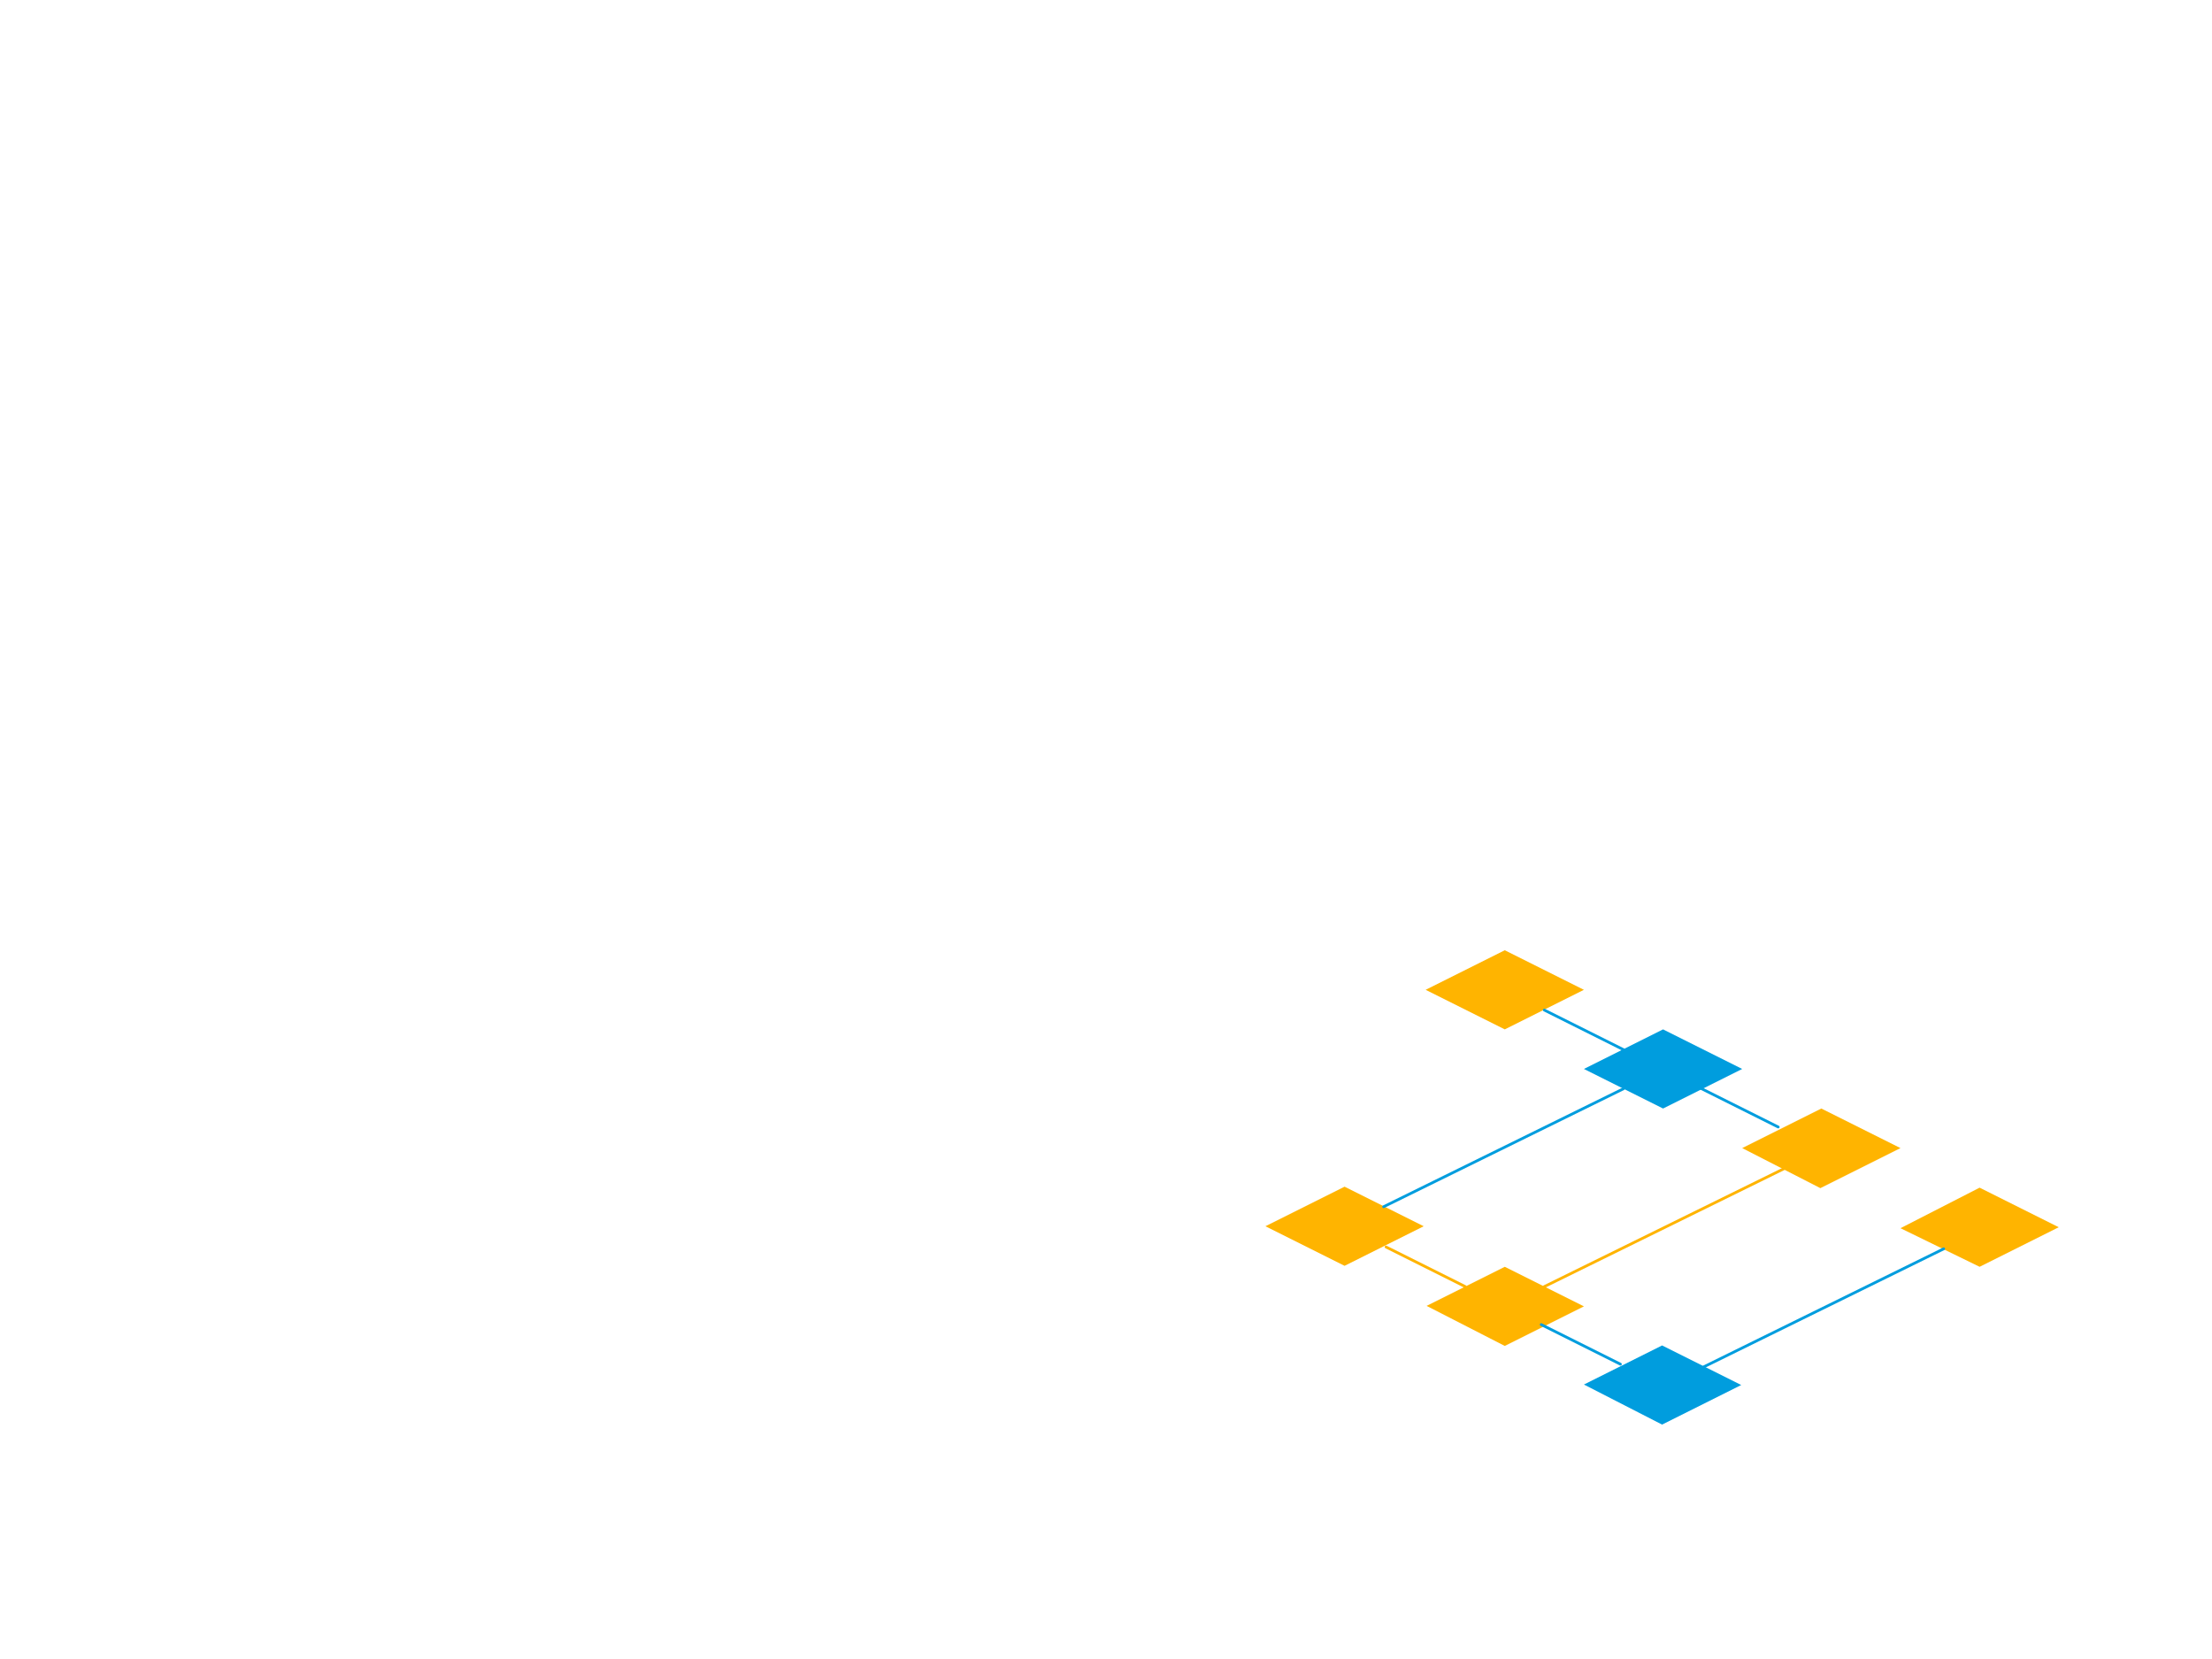
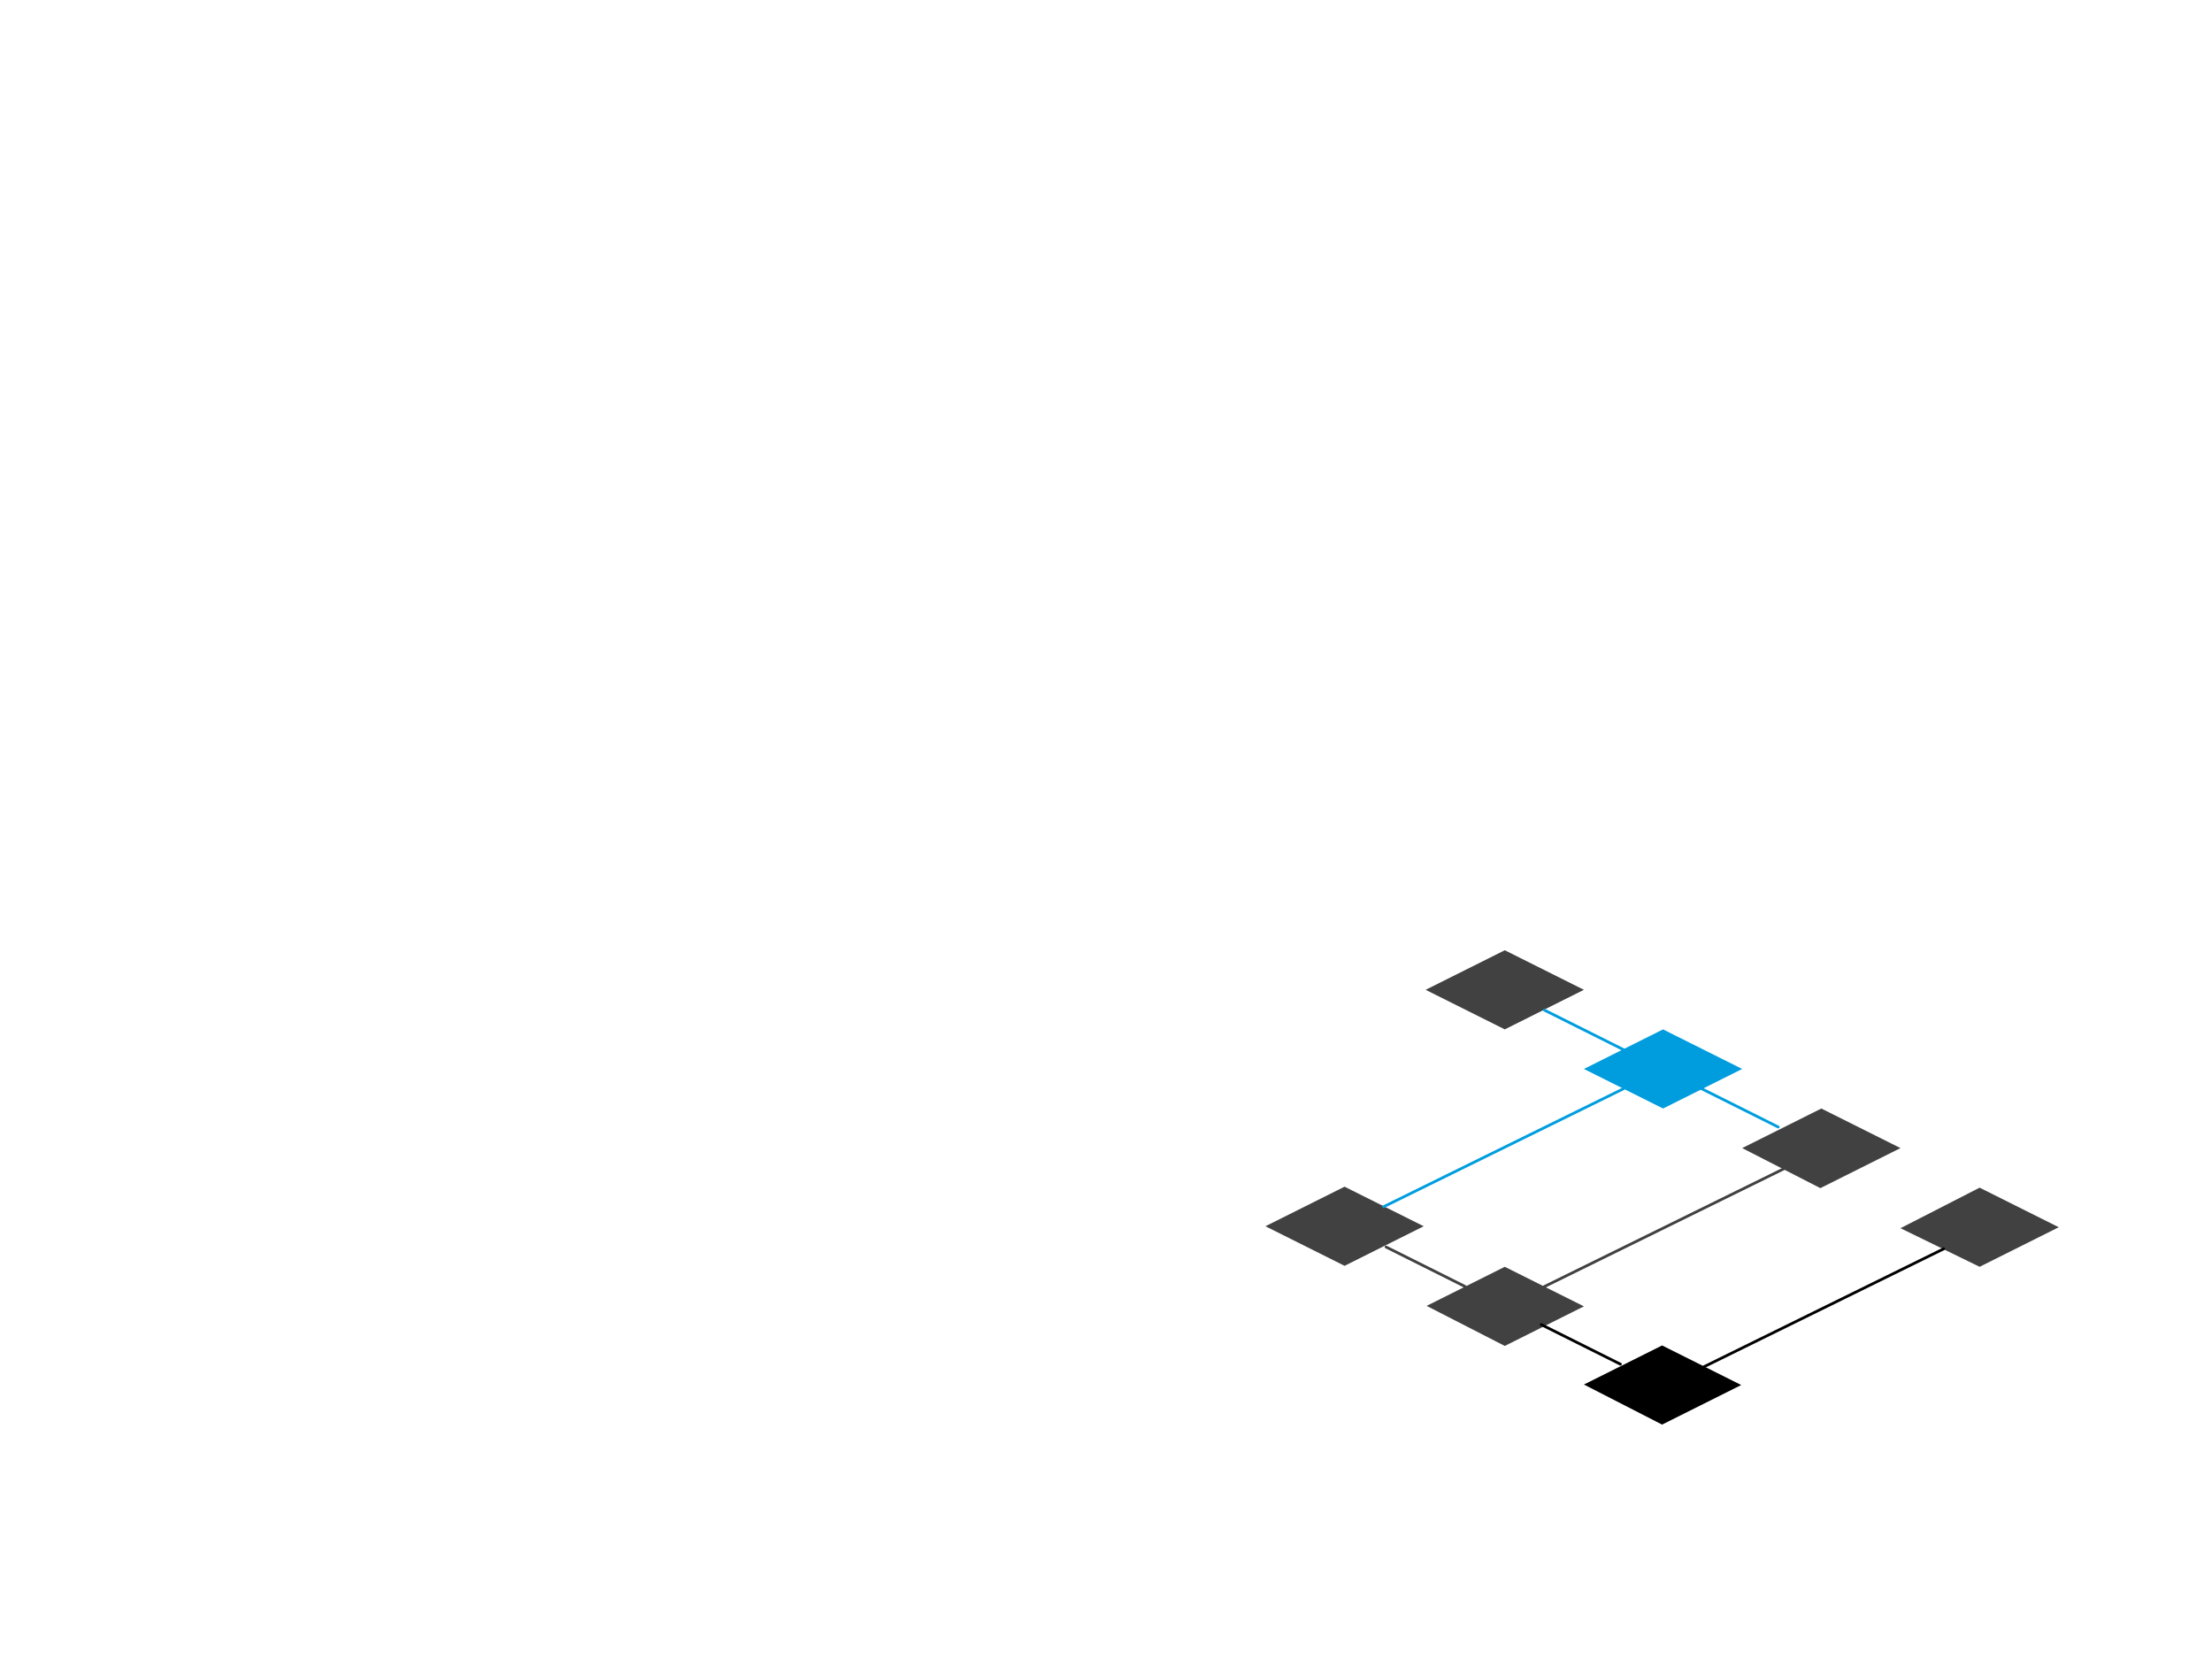
<svg xmlns="http://www.w3.org/2000/svg" width="100%" height="100%" viewBox="0 0 800 600" version="1.1" xml:space="preserve" style="fill-rule:evenodd;clip-rule:evenodd;stroke-linecap:round;stroke-linejoin:round;stroke-miterlimit:1.5;">
  <g transform="matrix(1,0,0,1,57.6575,14.5179)">
    <g transform="matrix(1,0,0,0.967037,29.9649,135.787)">
      <path d="M542.468,244.349L513.847,229.55L485.225,244.349L513.847,259.148L542.468,244.349Z" style="fill:rgb(0,157,222);" />
    </g>
    <g transform="matrix(1,0,0,0.967037,-85.2252,192.679)">
-       <path d="M542.468,244.349L513.847,229.55L485.225,244.349L513.847,259.148L542.468,244.349Z" style="fill:rgb(255,180,0);" />
+       <path d="M542.468,244.349L513.847,229.55L485.225,244.349L513.847,259.148L542.468,244.349Z" style="fill:rgb(65,65,65);" />
    </g>
    <g transform="matrix(1,0,0,0.967037,-27.2783,107.166)">
-       <path d="M542.468,244.349L513.847,229.55L485.225,244.349L513.847,259.148L542.468,244.349Z" style="fill:rgb(255,180,0);" />
+       <path d="M542.468,244.349L513.847,229.55L485.225,244.349L513.847,259.148L542.468,244.349Z" style="fill:rgb(65,65,65);" />
    </g>
    <g transform="matrix(1,0,0,0.967037,88.0879,164.848)">
-       <path d="M541.589,243.895L512.967,229.096L484.346,243.895L512.615,258.875L541.589,243.895Z" style="fill:rgb(255,180,0);" />
+       <path d="M541.589,243.895L512.967,229.096L484.346,243.895L512.615,258.875L541.589,243.895Z" style="fill:rgb(65,65,65);" />
    </g>
    <g transform="matrix(1,0,0,0.967037,144.979,192.766)">
-       <path d="M541.941,244.622L513.319,229.824L484.697,244.986L513.319,259.421L541.941,244.622Z" style="fill:rgb(255,180,0);" />
+       <path d="M541.941,244.622L513.319,229.824L484.697,244.986L513.319,259.421L541.941,244.622Z" style="fill:rgb(65,65,65);" />
    </g>
    <g transform="matrix(1,0,0,0.967037,29.3251,250.656)">
-       <path d="M542.757,243.771L514.135,228.973L485.865,243.589L514.135,258.57L542.757,243.771Z" style="fill:rgb(0,157,222);" />
+       <path d="M542.757,243.771L514.135,228.973L485.865,243.589L514.135,258.57L542.757,243.771Z" />
    </g>
    <g transform="matrix(1,0,0,0.967037,-27.5659,222.211)">
-       <path d="M542.757,243.771L514.135,228.973L485.865,243.589L514.135,258.57L542.757,243.771Z" style="fill:rgb(255,180,0);" />
+       <path d="M542.757,243.771L514.135,228.973L485.865,243.589L514.135,258.57L542.757,243.771Z" style="fill:rgb(65,65,65);" />
    </g>
    <g transform="matrix(1.01024,0,0,0.993856,-92.1684,16.5531)">
      <path d="M529.501,407.859L615.366,364.926" style="fill:none;stroke:rgb(0,157,222);stroke-width:1px;" />
    </g>
    <g transform="matrix(1.01024,0,0,0.993856,-34.0455,45.4385)">
-       <path d="M529.501,407.859L615.366,364.926" style="fill:none;stroke:rgb(255,180,0);stroke-width:1px;" />
+       <path d="M529.501,407.859L615.366,364.926" style="fill:none;stroke:rgb(65,65,65);stroke-width:1px;" />
    </g>
    <g transform="matrix(1.01024,0,0,0.993856,-155.688,113.415)">
-       <path d="M593.247,325.063L621.578,339.462" style="fill:none;stroke:rgb(255,180,0);stroke-width:1px;" />
+       <path d="M593.247,325.063L621.578,339.462" style="fill:none;stroke:rgb(65,65,65);stroke-width:1px;" />
    </g>
    <g transform="matrix(1.01024,0,0,0.993856,-99.562,141.478)">
-       <path d="M593.247,325.063L621.578,339.462" style="fill:none;stroke:rgb(0,157,222);stroke-width:1px;" />
+       <path d="M593.247,325.063L621.578,339.462" style="fill:none;stroke:black;stroke-width:1px;" />
    </g>
    <g transform="matrix(1.01024,0,0,0.993856,23.6376,74.4561)">
-       <path d="M529.501,407.859L615.366,364.926" style="fill:none;stroke:rgb(0,157,222);stroke-width:1px;" />
+       <path d="M529.501,407.859L615.366,364.926" style="fill:none;stroke:black;stroke-width:1px;" />
    </g>
    <g transform="matrix(1.01024,0,0,0.993856,-42.4946,55.7008)">
      <path d="M593.247,325.063L621.578,339.462" style="fill:none;stroke:rgb(0,157,222);stroke-width:1px;" />
    </g>
    <g transform="matrix(1.01024,0,0,0.993856,-98.4443,27.726)">
      <path d="M593.247,325.063L621.578,339.462" style="fill:none;stroke:rgb(0,157,222);stroke-width:1px;" />
    </g>
  </g>
</svg>
